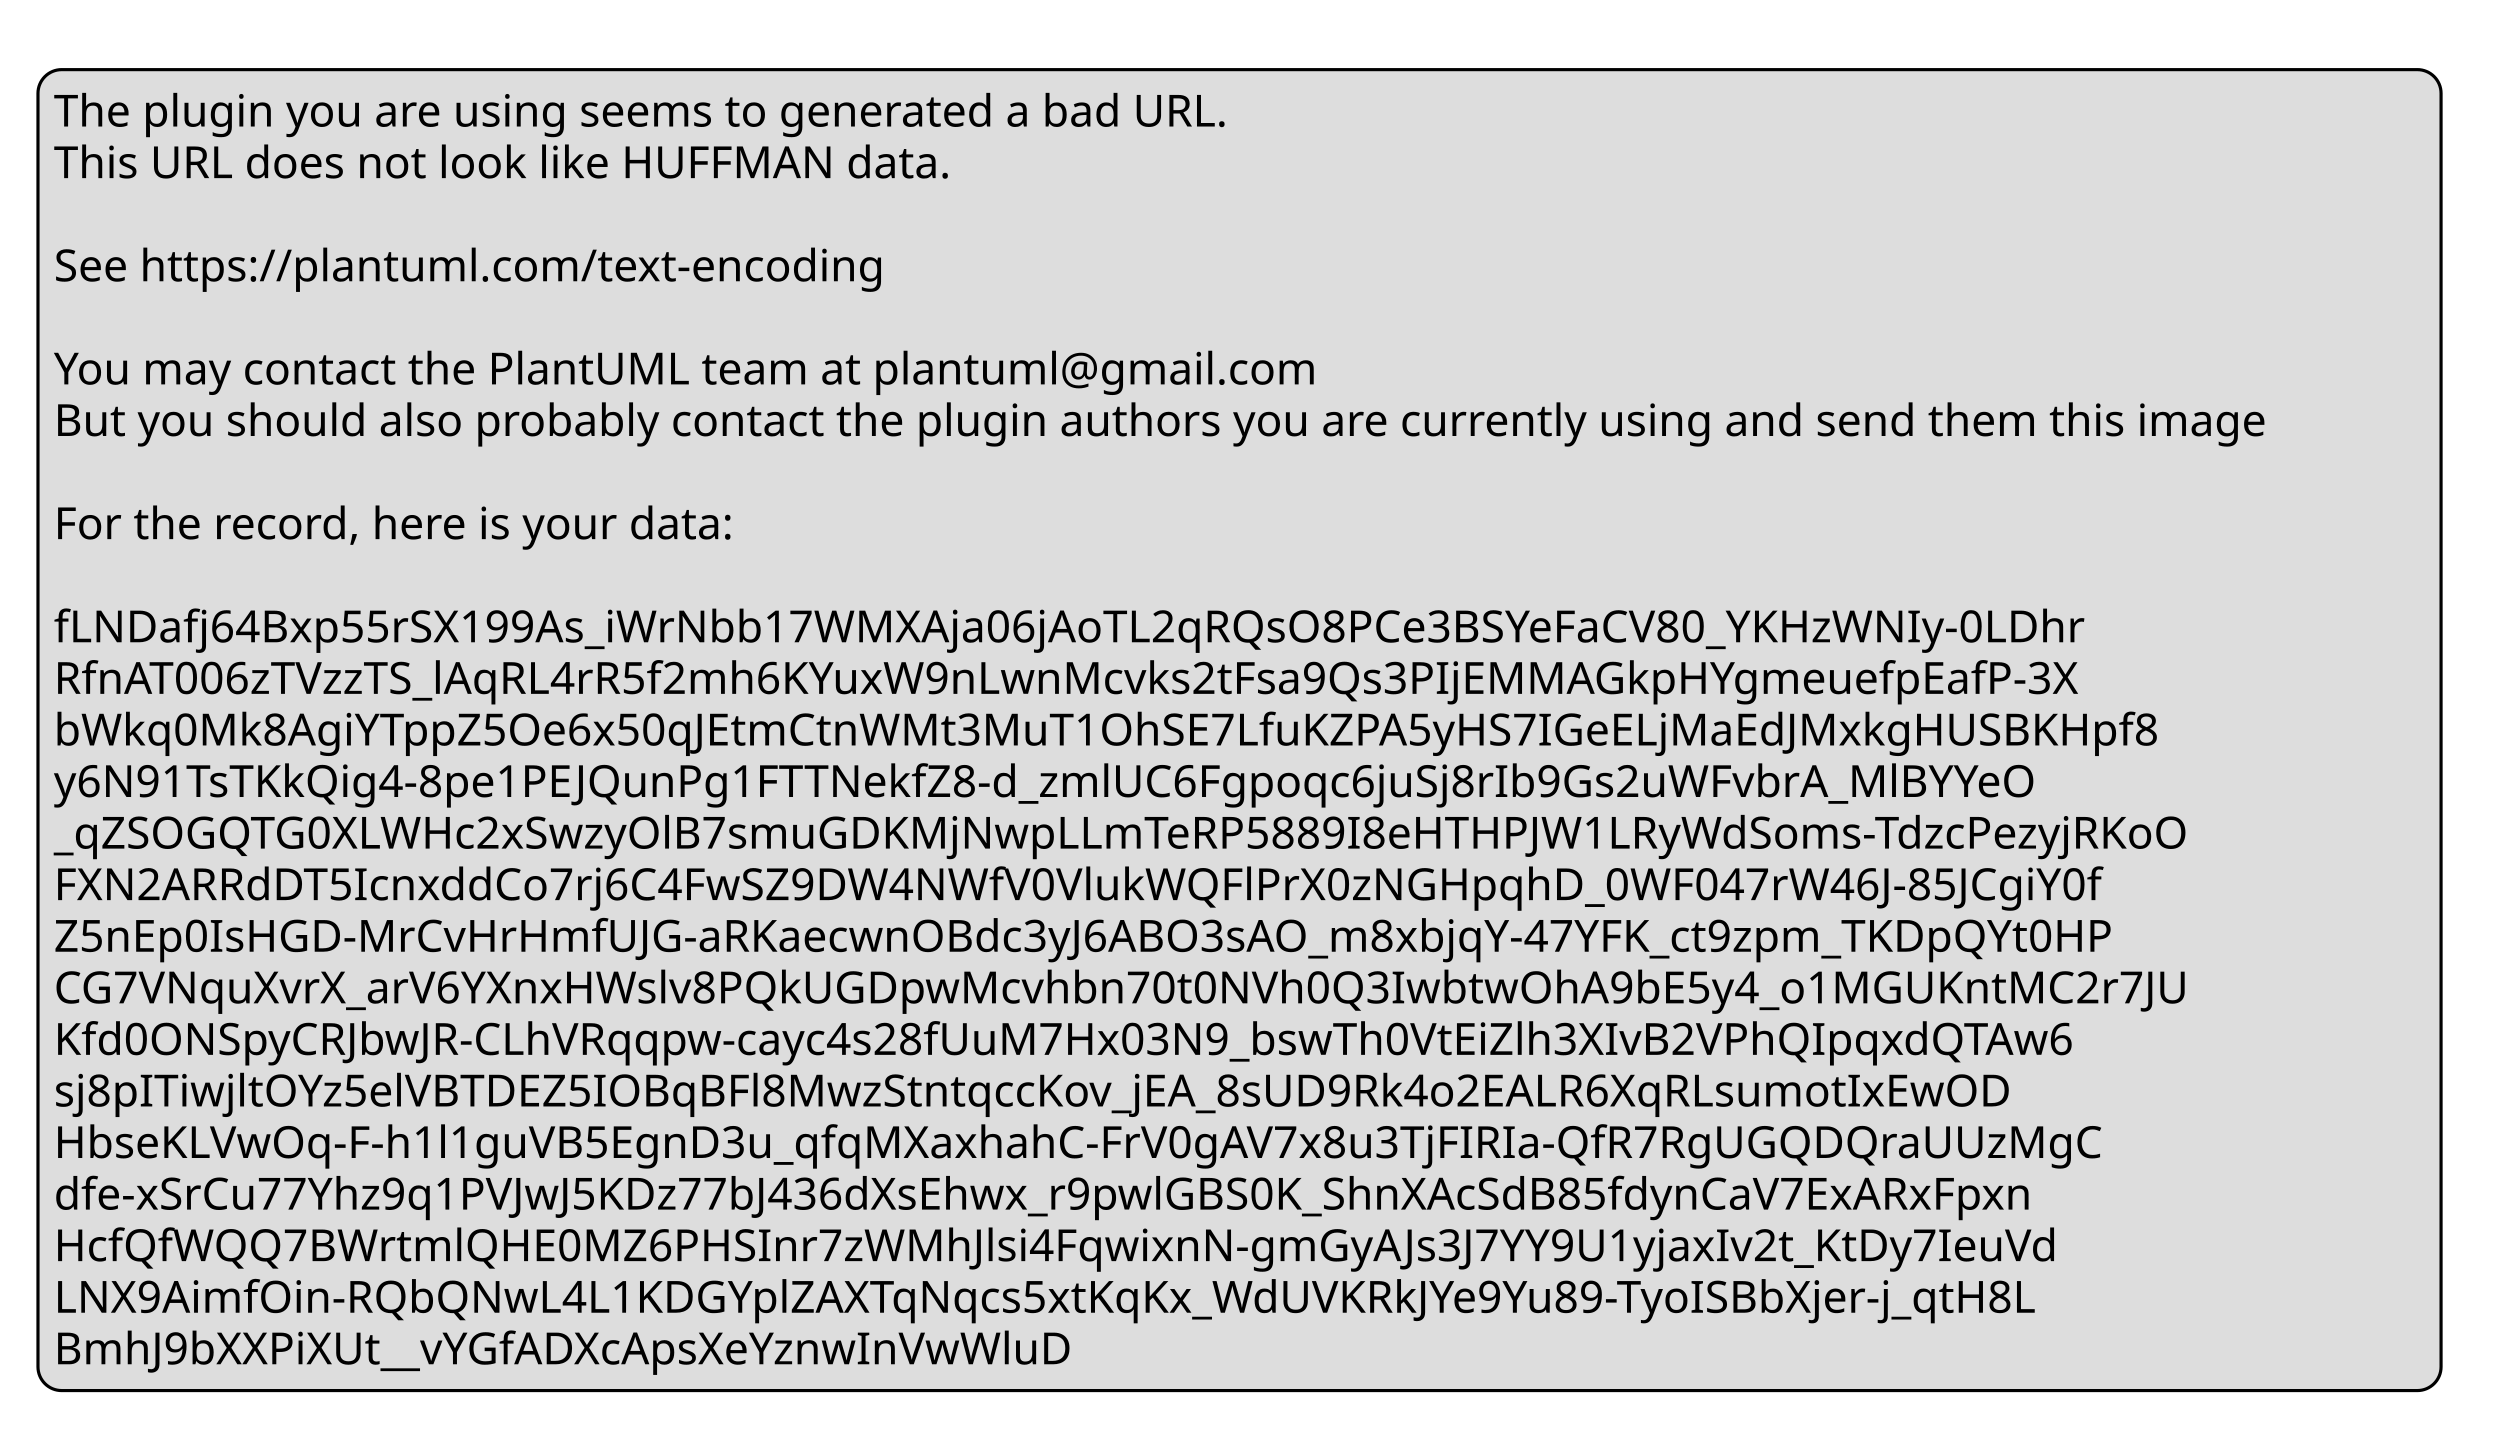
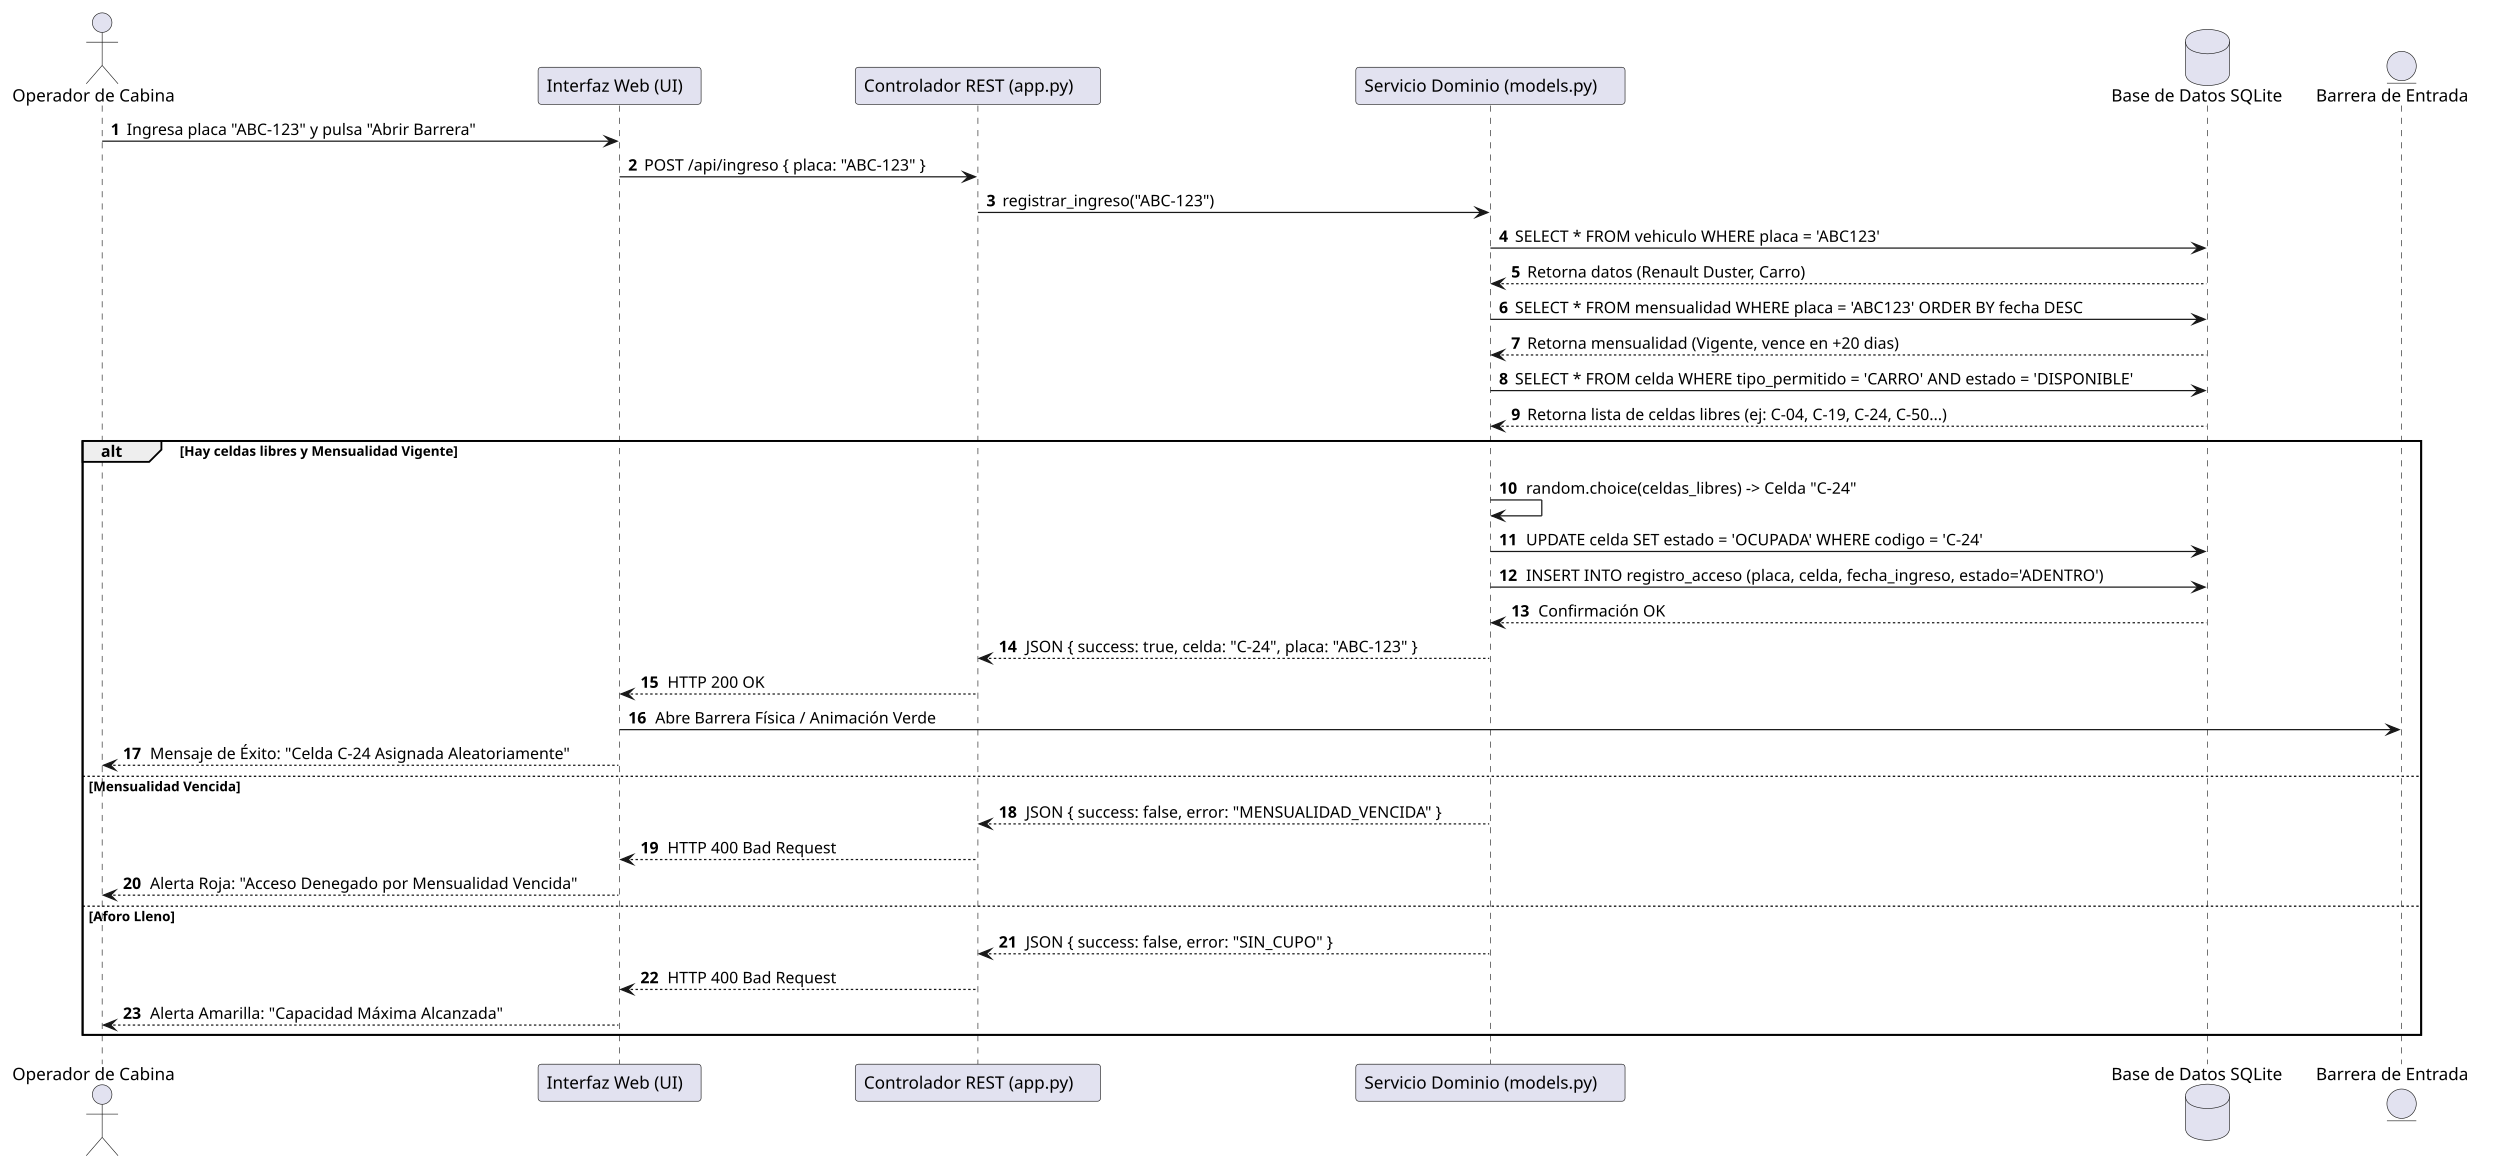
- <svg xmlns="http://www.w3.org/2000/svg" version="1.1" data-diagram-type="CLASS" style="width:790px;height:458px;background:#FFFFFF;" width="790px" height="458px" viewBox="0 0 790 458" zoomAndPan="magnify" preserveAspectRatio="none" contentStyleType="text/css">
+ <svg xmlns="http://www.w3.org/2000/svg" version="1.1" data-diagram-type="SEQUENCE" style="width:2044px;height:957px;background:#FFFFFF;" width="2044px" height="957px" viewBox="0 0 2044 957" zoomAndPan="magnify" preserveAspectRatio="none" contentStyleType="text/css">
  <defs />
  <g font-family="sans-serif" lengthAdjust="spacing">
-     <g class="legend" data-source-line="1">
-       <rect x="12" y="22" width="759.376" height="417.422" fill="#DDD" style="stroke:#000;stroke-width:1;" rx="7.5" ry="7.5" />
-       <text x="17" y="39.995" fill="#000" font-size="14" textLength="399.301">The plugin you are using seems to generated a bad URL.</text>
-       <text x="17" y="56.292" fill="#000" font-size="14" textLength="302.442">This URL does not look like HUFFMAN data.</text>
-       <text x="17" y="72.589" fill="#000" font-size="14"> </text>
-       <text x="17" y="88.886" fill="#000" font-size="14" textLength="279.146">See https://plantuml.com/text-encoding</text>
-       <text x="17" y="105.183" fill="#000" font-size="14"> </text>
-       <text x="17" y="121.479" fill="#000" font-size="14" textLength="428.148">You may contact the PlantUML team at plantuml@gmail.com</text>
-       <text x="17" y="137.776" fill="#000" font-size="14" textLength="749.376">But you should also probably contact the plugin authors you are currently using and send them this image</text>
-       <text x="17" y="154.073" fill="#000" font-size="14"> </text>
-       <text x="17" y="170.37" fill="#000" font-size="14" textLength="232.545">For the record, here is your data:</text>
-       <text x="17" y="186.667" fill="#000" font-size="14"> </text>
-       <text x="17" y="202.964" fill="#000" font-size="14" textLength="689.377">fLNDafj64Bxp55rSX199As_iWrNbb17WMXAja06jAoTL2qRQsO8PCe3BSYeFaCV80_YKHzWNIy-0LDhr</text>
-       <text x="17" y="219.261" fill="#000" font-size="14" textLength="686.725">RfnAT006zTVzzTS_lAqRL4rR5f2mh6KYuxW9nLwnMcvks2tFsa9Qs3PIjEMMAGkpHYgmeuefpEafP-3X</text>
-       <text x="17" y="235.558" fill="#000" font-size="14" textLength="708.087">bWkq0Mk8AgiYTppZ5Oe6x50qJEtmCtnWMt3MuT1OhSE7LfuKZPA5yHS7IGeELjMaEdJMxkgHUSBKHpf8</text>
-       <text x="17" y="251.854" fill="#000" font-size="14" textLength="668.814">y6N91TsTKkQig4-8pe1PEJQunPg1FTTNekfZ8-d_zmlUC6Fgpoqc6juSj8rIb9Gs2uWFvbrA_MlBYYeO</text>
-       <text x="17" y="268.151" fill="#000" font-size="14" textLength="725.307">_qZSOGQTG0XLWHc2xSwzyOlB7smuGDKMjNwpLLmTeRP5889I8eHTHPJW1LRyWdSoms-TdzcPezyjRKoO</text>
-       <text x="17" y="284.448" fill="#000" font-size="14" textLength="697.143">FXN2ARRdDT5IcnxddCo7rj6C4FwSZ9DW4NWfV0VlukWQFlPrX0zNGHpqhD_0WF047rW46J-85JCgiY0f</text>
-       <text x="17" y="300.745" fill="#000" font-size="14" textLength="694.326">Z5nEp0IsHGD-MrCvHrHmfUJG-aRKaecwnOBdc3yJ6ABO3sAO_m8xbjqY-47YFK_ct9zpm_TKDpQYt0HP</text>
-       <text x="17" y="317.042" fill="#000" font-size="14" textLength="717.479">CG7VNquXvrX_arV6YXnxHWslv8PQkUGDpwMcvhbn70t0NVh0Q3IwbtwOhA9bE5y4_o1MGUKntMC2r7JU</text>
-       <text x="17" y="333.339" fill="#000" font-size="14" textLength="685.597">Kfd0ONSpyCRJbwJR-CLhVRqqpw-cayc4s28fUuM7Hx03N9_bswTh0VtEiZlh3XIvB2VPhQIpqxdQTAw6</text>
-       <text x="17" y="349.636" fill="#000" font-size="14" textLength="664.371">sj8pITiwjltOYz5elVBTDEZ5IOBqBFl8MwzStntqccKov_jEA_8sUD9Rk4o2EALR6XqRLsumotIxEwOD</text>
-       <text x="17" y="365.933" fill="#000" font-size="14" textLength="688.728">HbseKLVwOq-F-h1l1guVB5EgnD3u_qfqMXaxhahC-FrV0gAV7x8u3TjFIRIa-QfR7RgUGQDQraUUzMgC</text>
-       <text x="17" y="382.229" fill="#000" font-size="14" textLength="678.706">dfe-xSrCu77Yhz9q1PVJwJ5KDz77bJ436dXsEhwx_r9pwlGBS0K_ShnXAcSdB85fdynCaV7ExARxFpxn</text>
-       <text x="17" y="398.526" fill="#000" font-size="14" textLength="672.062">HcfQfWQQ7BWrtmlQHE0MZ6PHSInr7zWMhJlsi4FqwixnN-gmGyAJs3J7YY9U1yjaxIv2t_KtDy7IeuVd</text>
-       <text x="17" y="414.823" fill="#000" font-size="14" textLength="673.9">LNX9AimfOin-RQbQNwL4L1KDGYplZAXTqNqcs5xtKqKx_WdUVKRkJYe9Yu89-TyoISBbXjer-j_qtH8L</text>
-       <text x="17" y="431.12" fill="#000" font-size="14" textLength="346.739">BmhJ9bXXPiXUt__vYGfADXcApsXeYznwInVwWluD</text>
+     <rect x="67.523" y="360.492" width="1912.034" height="485.602" fill="none" style="stroke:#000;stroke-width:1.5;" />
+     <g>
+       <rect x="80.023" y="86.297" width="8" height="783.797" fill="#000" fill-opacity="0" />
+       <line x1="83.523" y1="86.297" x2="83.523" y2="870.094" style="stroke:#181818;stroke-width:0.5;stroke-dasharray:5,5;" />
    </g>
+     <g>
+       <rect x="503.088" y="86.297" width="8" height="783.797" fill="#000" fill-opacity="0" />
+       <line x1="506.588" y1="86.297" x2="506.588" y2="870.094" style="stroke:#181818;stroke-width:0.5;stroke-dasharray:5,5;" />
+     </g>
+     <g>
+       <rect x="796.04" y="86.297" width="8" height="783.797" fill="#000" fill-opacity="0" />
+       <line x1="799.54" y1="86.297" x2="799.54" y2="870.094" style="stroke:#181818;stroke-width:0.5;stroke-dasharray:5,5;" />
+     </g>
+     <g>
+       <rect x="1215.074" y="86.297" width="8" height="783.797" fill="#000" fill-opacity="0" />
+       <line x1="1218.574" y1="86.297" x2="1218.574" y2="870.094" style="stroke:#181818;stroke-width:0.5;stroke-dasharray:5,5;" />
+     </g>
+     <g>
+       <rect x="1801.357" y="86.297" width="8" height="783.797" fill="#000" fill-opacity="0" />
+       <line x1="1804.857" y1="86.297" x2="1804.857" y2="870.094" style="stroke:#181818;stroke-width:0.5;stroke-dasharray:5,5;" />
+     </g>
+     <g>
+       <rect x="1960.057" y="86.297" width="8" height="783.797" fill="#000" fill-opacity="0" />
+       <line x1="1963.557" y1="86.297" x2="1963.557" y2="870.094" style="stroke:#181818;stroke-width:0.5;stroke-dasharray:5,5;" />
+     </g>
+     <text x="10" y="82.995" fill="#000" font-size="14" textLength="141.046">Operador de Cabina</text>
+     <ellipse cx="83.523" cy="18.5" rx="8" ry="8" fill="#E2E2F0" style="stroke:#181818;stroke-width:0.5;" />
+     <path d="M83.523,26.5 L83.523,53.5 M70.523,34.5 L96.523,34.5 M83.523,53.5 L70.523,68.5 M83.523,53.5 L96.523,68.5" style="stroke:#181818;stroke-width:0.5;" fill="none" />
+     <rect x="439.958" y="55" width="133.26" height="30.297" fill="#E2E2F0" style="stroke:#181818;stroke-width:0.5;" rx="2.5" ry="2.5" />
+     <text x="446.958" y="74.995" fill="#000" font-size="14" textLength="119.26">Interfaz Web (UI)</text>
+     <rect x="699.284" y="55" width="200.512" height="30.297" fill="#E2E2F0" style="stroke:#181818;stroke-width:0.5;" rx="2.5" ry="2.5" />
+     <text x="706.284" y="74.995" fill="#000" font-size="14" textLength="186.512">Controlador REST (app.py)</text>
+     <rect x="1108.516" y="55" width="220.117" height="30.297" fill="#E2E2F0" style="stroke:#181818;stroke-width:0.5;" rx="2.5" ry="2.5" />
+     <text x="1115.516" y="74.995" fill="#000" font-size="14" textLength="206.117">Servicio Dominio (models.py)</text>
+     <text x="1726.183" y="82.995" fill="#000" font-size="14" textLength="151.348">Base de Datos SQLite</text>
+     <path d="M1786.857,34 C1786.857,24 1804.857,24 1804.857,24 C1804.857,24 1822.857,24 1822.857,34 L1822.857,60 C1822.857,70 1804.857,70 1804.857,70 C1804.857,70 1786.857,70 1786.857,60 L1786.857,34" style="stroke:#181818;stroke-width:0.5;" fill="#E2E2F0" />
+     <path d="M1786.857,34 C1786.857,44 1804.857,44 1804.857,44 C1804.857,44 1822.857,44 1822.857,34" style="stroke:#181818;stroke-width:0.5;" fill="none" />
+     <text x="1893.531" y="82.995" fill="#000" font-size="14" textLength="134.053">Barrera de Entrada</text>
+     <ellipse cx="1963.557" cy="54" rx="12" ry="12" fill="#E2E2F0" style="stroke:#181818;stroke-width:0.5;" />
+     <line x1="1951.557" y1="68" x2="1975.557" y2="68" style="stroke:#181818;stroke-width:0.5;" />
+     <text x="10" y="883.089" fill="#000" font-size="14" textLength="141.046">Operador de Cabina</text>
+     <ellipse cx="83.523" cy="894.891" rx="8" ry="8" fill="#E2E2F0" style="stroke:#181818;stroke-width:0.5;" />
+     <path d="M83.523,902.891 L83.523,929.891 M70.523,910.891 L96.523,910.891 M83.523,929.891 L70.523,944.891 M83.523,929.891 L96.523,944.891" style="stroke:#181818;stroke-width:0.5;" fill="none" />
+     <rect x="439.958" y="870.094" width="133.26" height="30.297" fill="#E2E2F0" style="stroke:#181818;stroke-width:0.5;" rx="2.5" ry="2.5" />
+     <text x="446.958" y="890.089" fill="#000" font-size="14" textLength="119.26">Interfaz Web (UI)</text>
+     <rect x="699.284" y="870.094" width="200.512" height="30.297" fill="#E2E2F0" style="stroke:#181818;stroke-width:0.5;" rx="2.5" ry="2.5" />
+     <text x="706.284" y="890.089" fill="#000" font-size="14" textLength="186.512">Controlador REST (app.py)</text>
+     <rect x="1108.516" y="870.094" width="220.117" height="30.297" fill="#E2E2F0" style="stroke:#181818;stroke-width:0.5;" rx="2.5" ry="2.5" />
+     <text x="1115.516" y="890.089" fill="#000" font-size="14" textLength="206.117">Servicio Dominio (models.py)</text>
+     <text x="1726.183" y="883.089" fill="#000" font-size="14" textLength="151.348">Base de Datos SQLite</text>
+     <path d="M1786.857,896.391 C1786.857,886.391 1804.857,886.391 1804.857,886.391 C1804.857,886.391 1822.857,886.391 1822.857,896.391 L1822.857,922.391 C1822.857,932.391 1804.857,932.391 1804.857,932.391 C1804.857,932.391 1786.857,932.391 1786.857,922.391 L1786.857,896.391" style="stroke:#181818;stroke-width:0.5;" fill="#E2E2F0" />
+     <path d="M1786.857,896.391 C1786.857,906.391 1804.857,906.391 1804.857,906.391 C1804.857,906.391 1822.857,906.391 1822.857,896.391" style="stroke:#181818;stroke-width:0.5;" fill="none" />
+     <text x="1893.531" y="883.089" fill="#000" font-size="14" textLength="134.053">Barrera de Entrada</text>
+     <ellipse cx="1963.557" cy="902.391" rx="12" ry="12" fill="#E2E2F0" style="stroke:#181818;stroke-width:0.5;" />
+     <line x1="1951.557" y1="916.391" x2="1975.557" y2="916.391" style="stroke:#181818;stroke-width:0.5;" />
+     <polygon points="494.588,111.43,504.588,115.43,494.588,119.43,498.588,115.43" fill="#181818" style="stroke:#181818;stroke-width:1;stroke-linejoin:miter;stroke-miterlimit:10;" />
+     <line x1="83.523" y1="115.43" x2="500.588" y2="115.43" style="stroke:#181818;stroke-width:1;" />
+     <text x="90.523" y="110.364" fill="#000" font-size="13" font-weight="700">1</text>
+     <text x="103.568" y="110.364" fill="#000" font-size="13" textLength="311.321">Ingresa placa "ABC-123" y pulsa "Abrir Barrera"</text>
+     <polygon points="787.54,140.563,797.54,144.563,787.54,148.563,791.54,144.563" fill="#181818" style="stroke:#181818;stroke-width:1;stroke-linejoin:miter;stroke-miterlimit:10;" />
+     <line x1="506.588" y1="144.563" x2="793.54" y2="144.563" style="stroke:#181818;stroke-width:1;" />
+     <text x="513.588" y="139.497" fill="#000" font-size="13" font-weight="700">2</text>
+     <text x="526.634" y="139.497" fill="#000" font-size="13" textLength="255.906">POST /api/ingreso { placa: "ABC-123" }</text>
+     <polygon points="1206.574,169.695,1216.574,173.695,1206.574,177.695,1210.574,173.695" fill="#181818" style="stroke:#181818;stroke-width:1;stroke-linejoin:miter;stroke-miterlimit:10;" />
+     <line x1="799.54" y1="173.695" x2="1212.574" y2="173.695" style="stroke:#181818;stroke-width:1;" />
+     <text x="806.54" y="168.629" fill="#000" font-size="13" font-weight="700">3</text>
+     <text x="819.585" y="168.629" fill="#000" font-size="13" textLength="188.9">registrar_ingreso("ABC-123")</text>
+     <polygon points="1792.857,198.828,1802.857,202.828,1792.857,206.828,1796.857,202.828" fill="#181818" style="stroke:#181818;stroke-width:1;stroke-linejoin:miter;stroke-miterlimit:10;" />
+     <line x1="1218.574" y1="202.828" x2="1798.857" y2="202.828" style="stroke:#181818;stroke-width:1;" />
+     <text x="1225.574" y="197.762" fill="#000" font-size="13" font-weight="700">4</text>
+     <text x="1238.62" y="197.762" fill="#000" font-size="13" textLength="329.596">SELECT * FROM vehiculo WHERE placa = 'ABC123'</text>
+     <polygon points="1229.574,227.961,1219.574,231.961,1229.574,235.961,1225.574,231.961" fill="#181818" style="stroke:#181818;stroke-width:1;stroke-linejoin:miter;stroke-miterlimit:10;" />
+     <line x1="1223.574" y1="231.961" x2="1803.857" y2="231.961" style="stroke:#181818;stroke-width:1;stroke-dasharray:2,2;" />
+     <text x="1235.574" y="226.895" fill="#000" font-size="13" font-weight="700">5</text>
+     <text x="1248.62" y="226.895" fill="#000" font-size="13" textLength="247.813">Retorna datos (Renault Duster, Carro)</text>
+     <polygon points="1792.857,257.094,1802.857,261.094,1792.857,265.094,1796.857,261.094" fill="#181818" style="stroke:#181818;stroke-width:1;stroke-linejoin:miter;stroke-miterlimit:10;" />
+     <line x1="1218.574" y1="261.094" x2="1798.857" y2="261.094" style="stroke:#181818;stroke-width:1;" />
+     <text x="1225.574" y="256.028" fill="#000" font-size="13" font-weight="700">6</text>
+     <text x="1238.62" y="256.028" fill="#000" font-size="13" textLength="510.066">SELECT * FROM mensualidad WHERE placa = 'ABC123' ORDER BY fecha DESC</text>
+     <polygon points="1229.574,286.227,1219.574,290.227,1229.574,294.227,1225.574,290.227" fill="#181818" style="stroke:#181818;stroke-width:1;stroke-linejoin:miter;stroke-miterlimit:10;" />
+     <line x1="1223.574" y1="290.227" x2="1803.857" y2="290.227" style="stroke:#181818;stroke-width:1;stroke-dasharray:2,2;" />
+     <text x="1235.574" y="285.161" fill="#000" font-size="13" font-weight="700">7</text>
+     <text x="1248.62" y="285.161" fill="#000" font-size="13" textLength="333.715">Retorna mensualidad (Vigente, vence en +20 dias)</text>
+     <polygon points="1792.857,315.359,1802.857,319.359,1792.857,323.359,1796.857,319.359" fill="#181818" style="stroke:#181818;stroke-width:1;stroke-linejoin:miter;stroke-miterlimit:10;" />
+     <line x1="1218.574" y1="319.359" x2="1798.857" y2="319.359" style="stroke:#181818;stroke-width:1;" />
+     <text x="1225.574" y="314.293" fill="#000" font-size="13" font-weight="700">8</text>
+     <text x="1238.62" y="314.293" fill="#000" font-size="13" textLength="549.237">SELECT * FROM celda WHERE tipo_permitido = 'CARRO' AND estado = 'DISPONIBLE'</text>
+     <polygon points="1229.574,344.492,1219.574,348.492,1229.574,352.492,1225.574,348.492" fill="#181818" style="stroke:#181818;stroke-width:1;stroke-linejoin:miter;stroke-miterlimit:10;" />
+     <line x1="1223.574" y1="348.492" x2="1803.857" y2="348.492" style="stroke:#181818;stroke-width:1;stroke-dasharray:2,2;" />
+     <text x="1235.574" y="343.426" fill="#000" font-size="13" font-weight="700">9</text>
+     <text x="1248.62" y="343.426" fill="#000" font-size="13" textLength="381.64">Retorna lista de celdas libres (ej: C-04, C-19, C-24, C-50...)</text>
+     <path d="M67.523,360.492 L131.966,360.492 L131.966,367.625 L121.966,377.625 L67.523,377.625 L67.523,360.492" style="stroke:#000;stroke-width:1.5;" fill="#EEE" />
+     <rect x="67.523" y="360.492" width="1912.034" height="485.602" fill="none" style="stroke:#000;stroke-width:1.5;" />
+     <text x="82.523" y="373.559" fill="#000" font-size="13" textLength="19.443" font-weight="700">alt</text>
+     <text x="146.966" y="372.703" fill="#000" font-size="11" textLength="261.535" font-weight="700">[Hay celdas libres y Mensualidad Vigente]</text>
+     <line x1="1218.574" y1="408.758" x2="1260.574" y2="408.758" style="stroke:#181818;stroke-width:1;" />
+     <line x1="1260.574" y1="408.758" x2="1260.574" y2="421.758" style="stroke:#181818;stroke-width:1;" />
+     <line x1="1219.574" y1="421.758" x2="1260.574" y2="421.758" style="stroke:#181818;stroke-width:1;" />
+     <polygon points="1229.574,417.758,1219.574,421.758,1229.574,425.758,1225.574,421.758" fill="#181818" style="stroke:#181818;stroke-width:1;stroke-linejoin:miter;stroke-miterlimit:10;" />
+     <text x="1225.574" y="403.692" fill="#000" font-size="13" textLength="18.091" font-weight="700">10</text>
+     <text x="1247.665" y="403.692" fill="#000" font-size="13" textLength="297.788">random.choice(celdas_libres) -&gt; Celda "C-24"</text>
+     <polygon points="1792.857,446.891,1802.857,450.891,1792.857,454.891,1796.857,450.891" fill="#181818" style="stroke:#181818;stroke-width:1;stroke-linejoin:miter;stroke-miterlimit:10;" />
+     <line x1="1218.574" y1="450.891" x2="1798.857" y2="450.891" style="stroke:#181818;stroke-width:1;" />
+     <text x="1225.574" y="445.825" fill="#000" font-size="13" textLength="18.091" font-weight="700">11</text>
+     <text x="1247.665" y="445.825" fill="#000" font-size="13" textLength="415.137">UPDATE celda SET estado = 'OCUPADA' WHERE codigo = 'C-24'</text>
+     <polygon points="1792.857,476.023,1802.857,480.023,1792.857,484.023,1796.857,480.023" fill="#181818" style="stroke:#181818;stroke-width:1;stroke-linejoin:miter;stroke-miterlimit:10;" />
+     <line x1="1218.574" y1="480.023" x2="1798.857" y2="480.023" style="stroke:#181818;stroke-width:1;" />
+     <text x="1225.574" y="474.958" fill="#000" font-size="13" textLength="18.091" font-weight="700">12</text>
+     <text x="1247.665" y="474.958" fill="#000" font-size="13" textLength="514.573">INSERT INTO registro_acceso (placa, celda, fecha_ingreso, estado='ADENTRO')</text>
+     <polygon points="1229.574,505.156,1219.574,509.156,1229.574,513.156,1225.574,509.156" fill="#181818" style="stroke:#181818;stroke-width:1;stroke-linejoin:miter;stroke-miterlimit:10;" />
+     <line x1="1223.574" y1="509.156" x2="1803.857" y2="509.156" style="stroke:#181818;stroke-width:1;stroke-dasharray:2,2;" />
+     <text x="1235.574" y="504.09" fill="#000" font-size="13" textLength="18.091" font-weight="700">13</text>
+     <text x="1257.665" y="504.09" fill="#000" font-size="13" textLength="109.275">Confirmación OK</text>
+     <polygon points="810.54,534.289,800.54,538.289,810.54,542.289,806.54,538.289" fill="#181818" style="stroke:#181818;stroke-width:1;stroke-linejoin:miter;stroke-miterlimit:10;" />
+     <line x1="804.54" y1="538.289" x2="1217.574" y2="538.289" style="stroke:#181818;stroke-width:1;stroke-dasharray:2,2;" />
+     <text x="816.54" y="533.223" fill="#000" font-size="13" textLength="18.091" font-weight="700">14</text>
+     <text x="838.63" y="533.223" fill="#000" font-size="13" textLength="361.118">JSON { success: true, celda: "C-24", placa: "ABC-123" }</text>
+     <polygon points="517.588,563.422,507.588,567.422,517.588,571.422,513.588,567.422" fill="#181818" style="stroke:#181818;stroke-width:1;stroke-linejoin:miter;stroke-miterlimit:10;" />
+     <line x1="511.588" y1="567.422" x2="798.54" y2="567.422" style="stroke:#181818;stroke-width:1;stroke-dasharray:2,2;" />
+     <text x="523.588" y="562.356" fill="#000" font-size="13" textLength="18.091" font-weight="700">15</text>
+     <text x="545.679" y="562.356" fill="#000" font-size="13" textLength="85.332">HTTP 200 OK</text>
+     <polygon points="1951.557,592.555,1961.557,596.555,1951.557,600.555,1955.557,596.555" fill="#181818" style="stroke:#181818;stroke-width:1;stroke-linejoin:miter;stroke-miterlimit:10;" />
+     <line x1="506.588" y1="596.555" x2="1957.557" y2="596.555" style="stroke:#181818;stroke-width:1;" />
+     <text x="513.588" y="591.489" fill="#000" font-size="13" textLength="18.091" font-weight="700">16</text>
+     <text x="535.679" y="591.489" fill="#000" font-size="13" textLength="247.813">Abre Barrera Física / Animación Verde</text>
+     <polygon points="94.523,621.688,84.523,625.688,94.523,629.688,90.523,625.688" fill="#181818" style="stroke:#181818;stroke-width:1;stroke-linejoin:miter;stroke-miterlimit:10;" />
+     <line x1="88.523" y1="625.688" x2="505.588" y2="625.688" style="stroke:#181818;stroke-width:1;stroke-dasharray:2,2;" />
+     <text x="100.523" y="620.622" fill="#000" font-size="13" textLength="18.091" font-weight="700">17</text>
+     <text x="122.614" y="620.622" fill="#000" font-size="13" textLength="371.363">Mensaje de Éxito: "Celda C-24 Asignada Aleatoriamente"</text>
+     <line x1="67.523" y1="634.688" x2="1979.557" y2="634.688" style="stroke:#000;stroke-width:1;stroke-dasharray:2,2;" />
+     <text x="72.523" y="646.898" fill="#000" font-size="11" textLength="142.028" font-weight="700">[Mensualidad Vencida]</text>
+     <polygon points="810.54,669.625,800.54,673.625,810.54,677.625,806.54,673.625" fill="#181818" style="stroke:#181818;stroke-width:1;stroke-linejoin:miter;stroke-miterlimit:10;" />
+     <line x1="804.54" y1="673.625" x2="1217.574" y2="673.625" style="stroke:#181818;stroke-width:1;stroke-dasharray:2,2;" />
+     <text x="816.54" y="668.559" fill="#000" font-size="13" textLength="18.091" font-weight="700">18</text>
+     <text x="838.63" y="668.559" fill="#000" font-size="13" textLength="372.944">JSON { success: false, error: "MENSUALIDAD_VENCIDA" }</text>
+     <polygon points="517.588,698.758,507.588,702.758,517.588,706.758,513.588,702.758" fill="#181818" style="stroke:#181818;stroke-width:1;stroke-linejoin:miter;stroke-miterlimit:10;" />
+     <line x1="511.588" y1="702.758" x2="798.54" y2="702.758" style="stroke:#181818;stroke-width:1;stroke-dasharray:2,2;" />
+     <text x="523.588" y="697.692" fill="#000" font-size="13" textLength="18.091" font-weight="700">19</text>
+     <text x="545.679" y="697.692" fill="#000" font-size="13" textLength="149.233">HTTP 400 Bad Request</text>
+     <polygon points="94.523,727.891,84.523,731.891,94.523,735.891,90.523,731.891" fill="#181818" style="stroke:#181818;stroke-width:1;stroke-linejoin:miter;stroke-miterlimit:10;" />
+     <line x1="88.523" y1="731.891" x2="505.588" y2="731.891" style="stroke:#181818;stroke-width:1;stroke-dasharray:2,2;" />
+     <text x="100.523" y="726.825" fill="#000" font-size="13" textLength="18.091" font-weight="700">20</text>
+     <text x="122.614" y="726.825" fill="#000" font-size="13" textLength="376.975">Alerta Roja: "Acceso Denegado por Mensualidad Vencida"</text>
+     <line x1="67.523" y1="740.891" x2="1979.557" y2="740.891" style="stroke:#000;stroke-width:1;stroke-dasharray:2,2;" />
+     <text x="72.523" y="753.101" fill="#000" font-size="11" textLength="81.351" font-weight="700">[Aforo Lleno]</text>
+     <polygon points="810.54,775.828,800.54,779.828,810.54,783.828,806.54,779.828" fill="#181818" style="stroke:#181818;stroke-width:1;stroke-linejoin:miter;stroke-miterlimit:10;" />
+     <line x1="804.54" y1="779.828" x2="1217.574" y2="779.828" style="stroke:#181818;stroke-width:1;stroke-dasharray:2,2;" />
+     <text x="816.54" y="774.762" fill="#000" font-size="13" textLength="18.091" font-weight="700">21</text>
+     <text x="838.63" y="774.762" fill="#000" font-size="13" textLength="276.967">JSON { success: false, error: "SIN_CUPO" }</text>
+     <polygon points="517.588,804.961,507.588,808.961,517.588,812.961,513.588,808.961" fill="#181818" style="stroke:#181818;stroke-width:1;stroke-linejoin:miter;stroke-miterlimit:10;" />
+     <line x1="511.588" y1="808.961" x2="798.54" y2="808.961" style="stroke:#181818;stroke-width:1;stroke-dasharray:2,2;" />
+     <text x="523.588" y="803.895" fill="#000" font-size="13" textLength="18.091" font-weight="700">22</text>
+     <text x="545.679" y="803.895" fill="#000" font-size="13" textLength="149.233">HTTP 400 Bad Request</text>
+     <polygon points="94.523,834.094,84.523,838.094,94.523,842.094,90.523,838.094" fill="#181818" style="stroke:#181818;stroke-width:1;stroke-linejoin:miter;stroke-miterlimit:10;" />
+     <line x1="88.523" y1="838.094" x2="505.588" y2="838.094" style="stroke:#181818;stroke-width:1;stroke-dasharray:2,2;" />
+     <text x="100.523" y="833.028" fill="#000" font-size="13" textLength="18.091" font-weight="700">23</text>
+     <text x="122.614" y="833.028" fill="#000" font-size="13" textLength="311.924">Alerta Amarilla: "Capacidad Máxima Alcanzada"</text>
  </g>
</svg>
